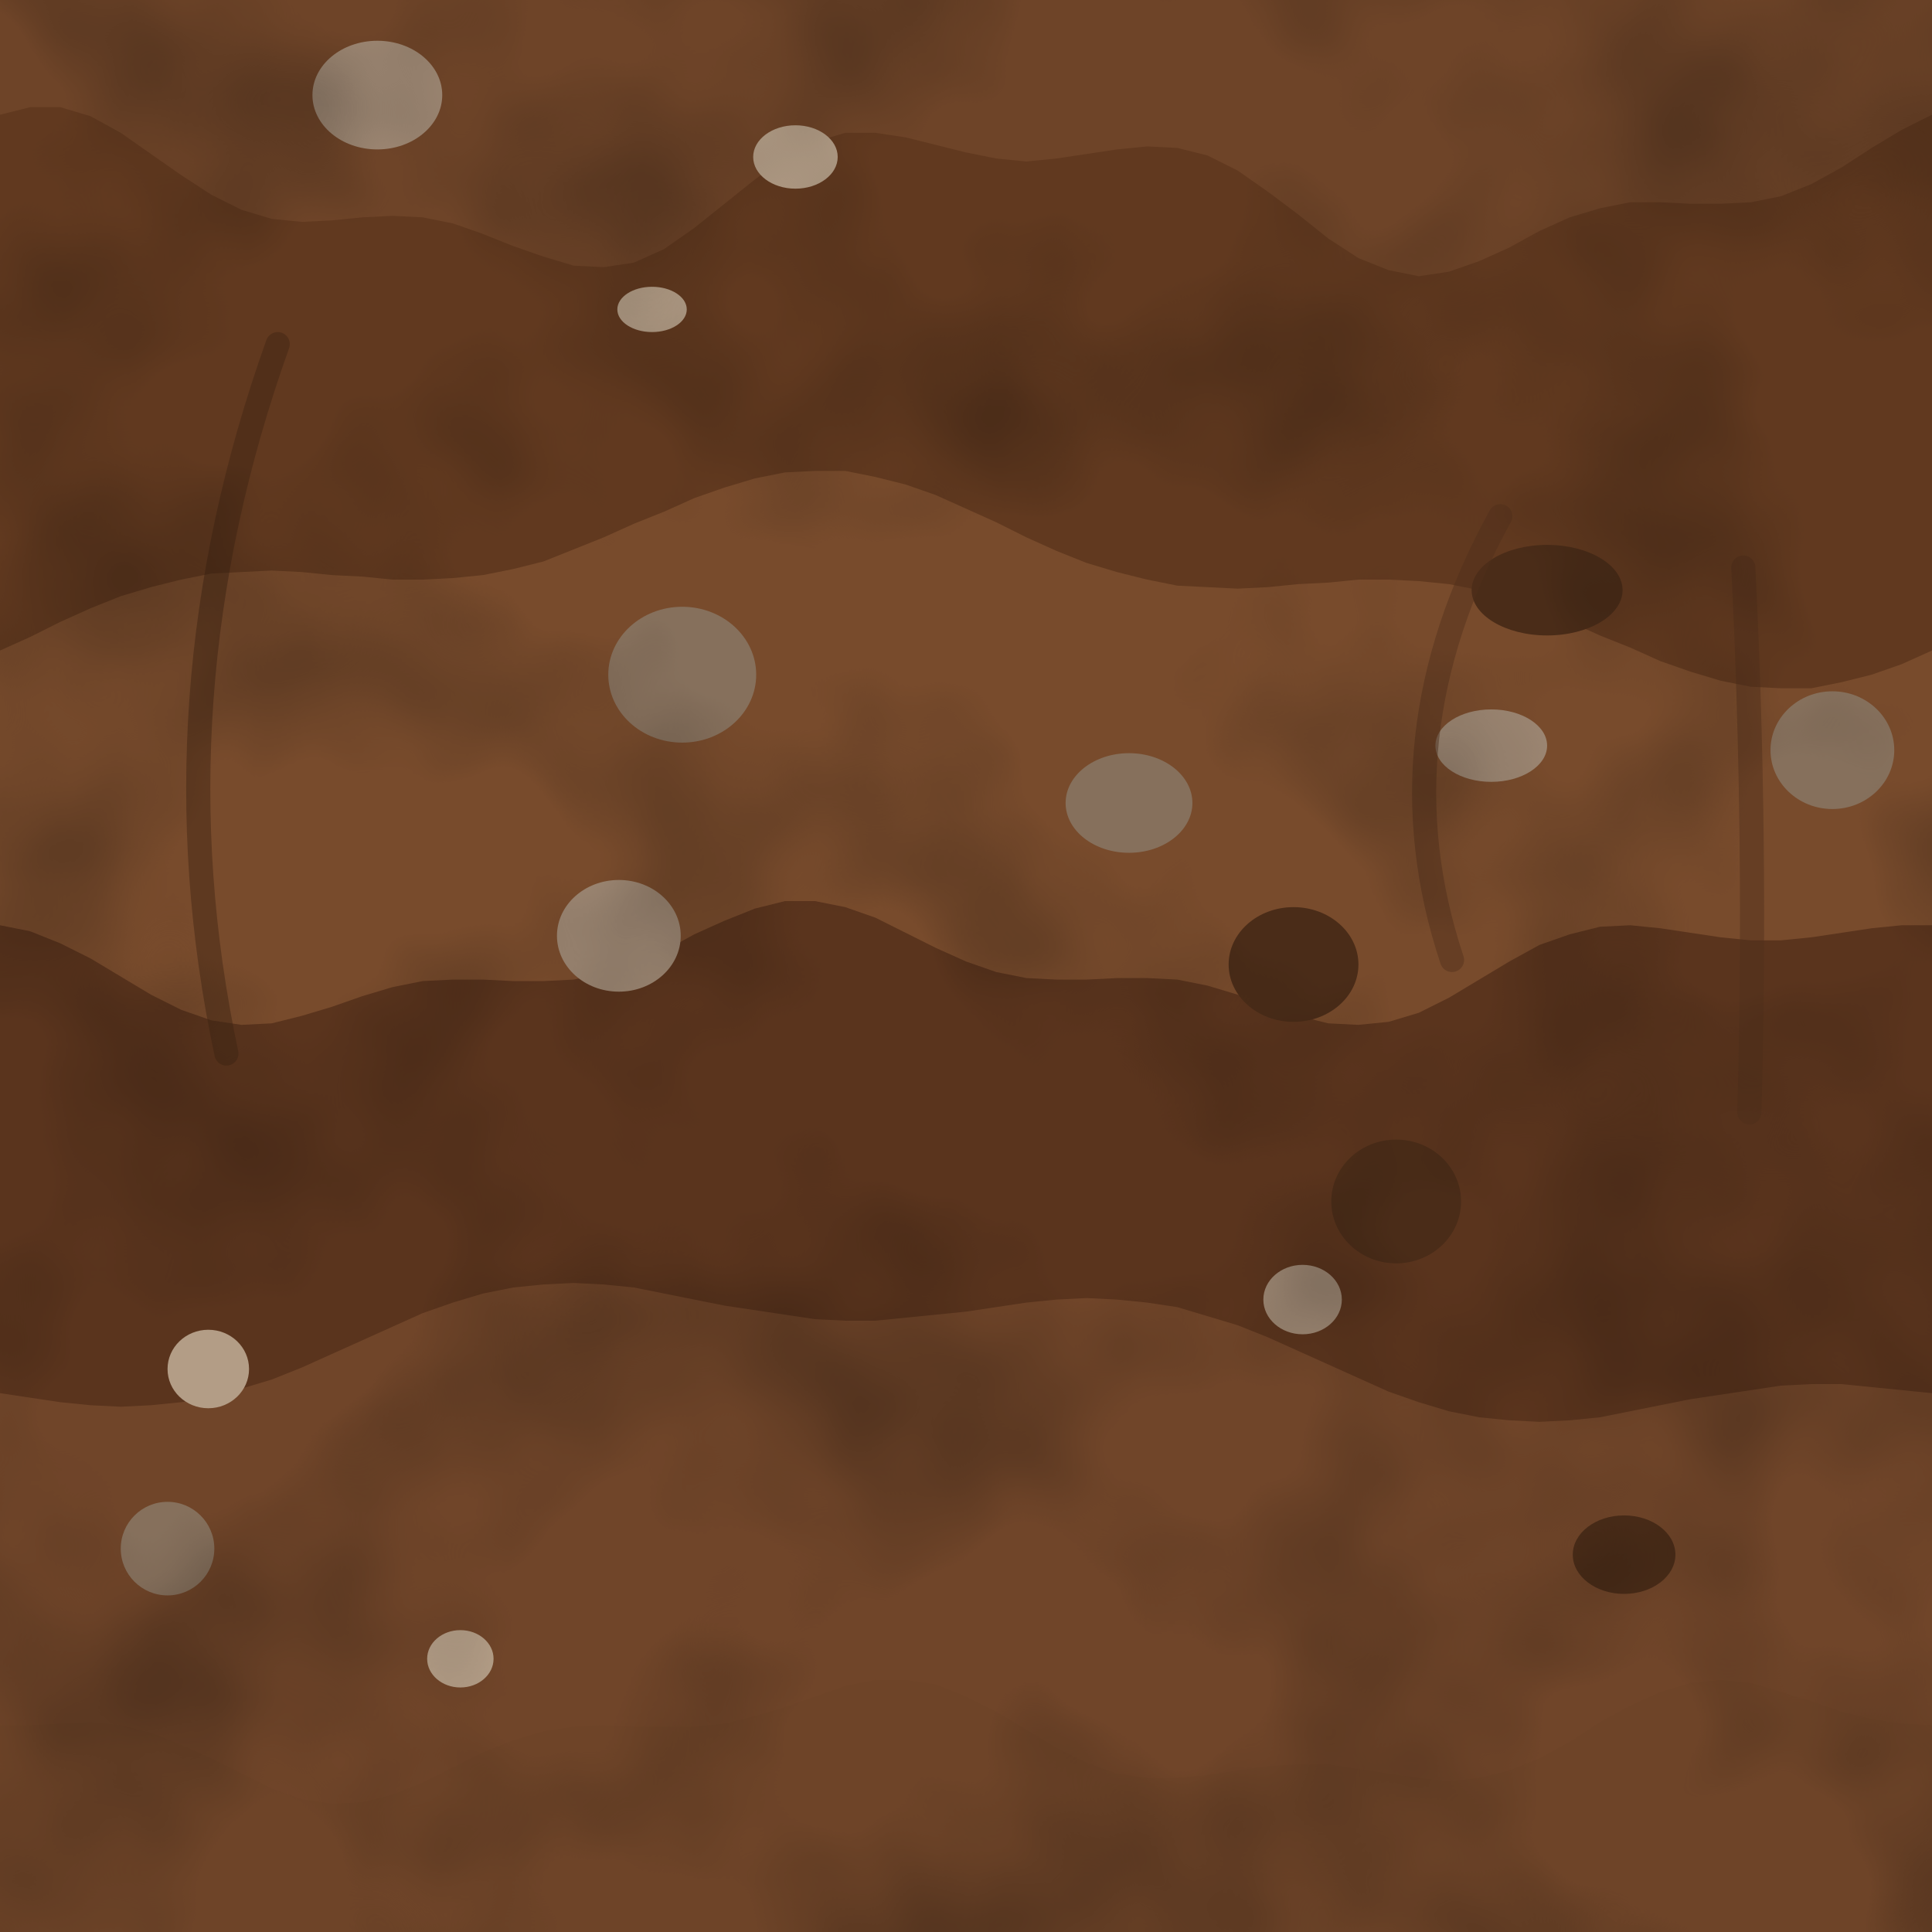
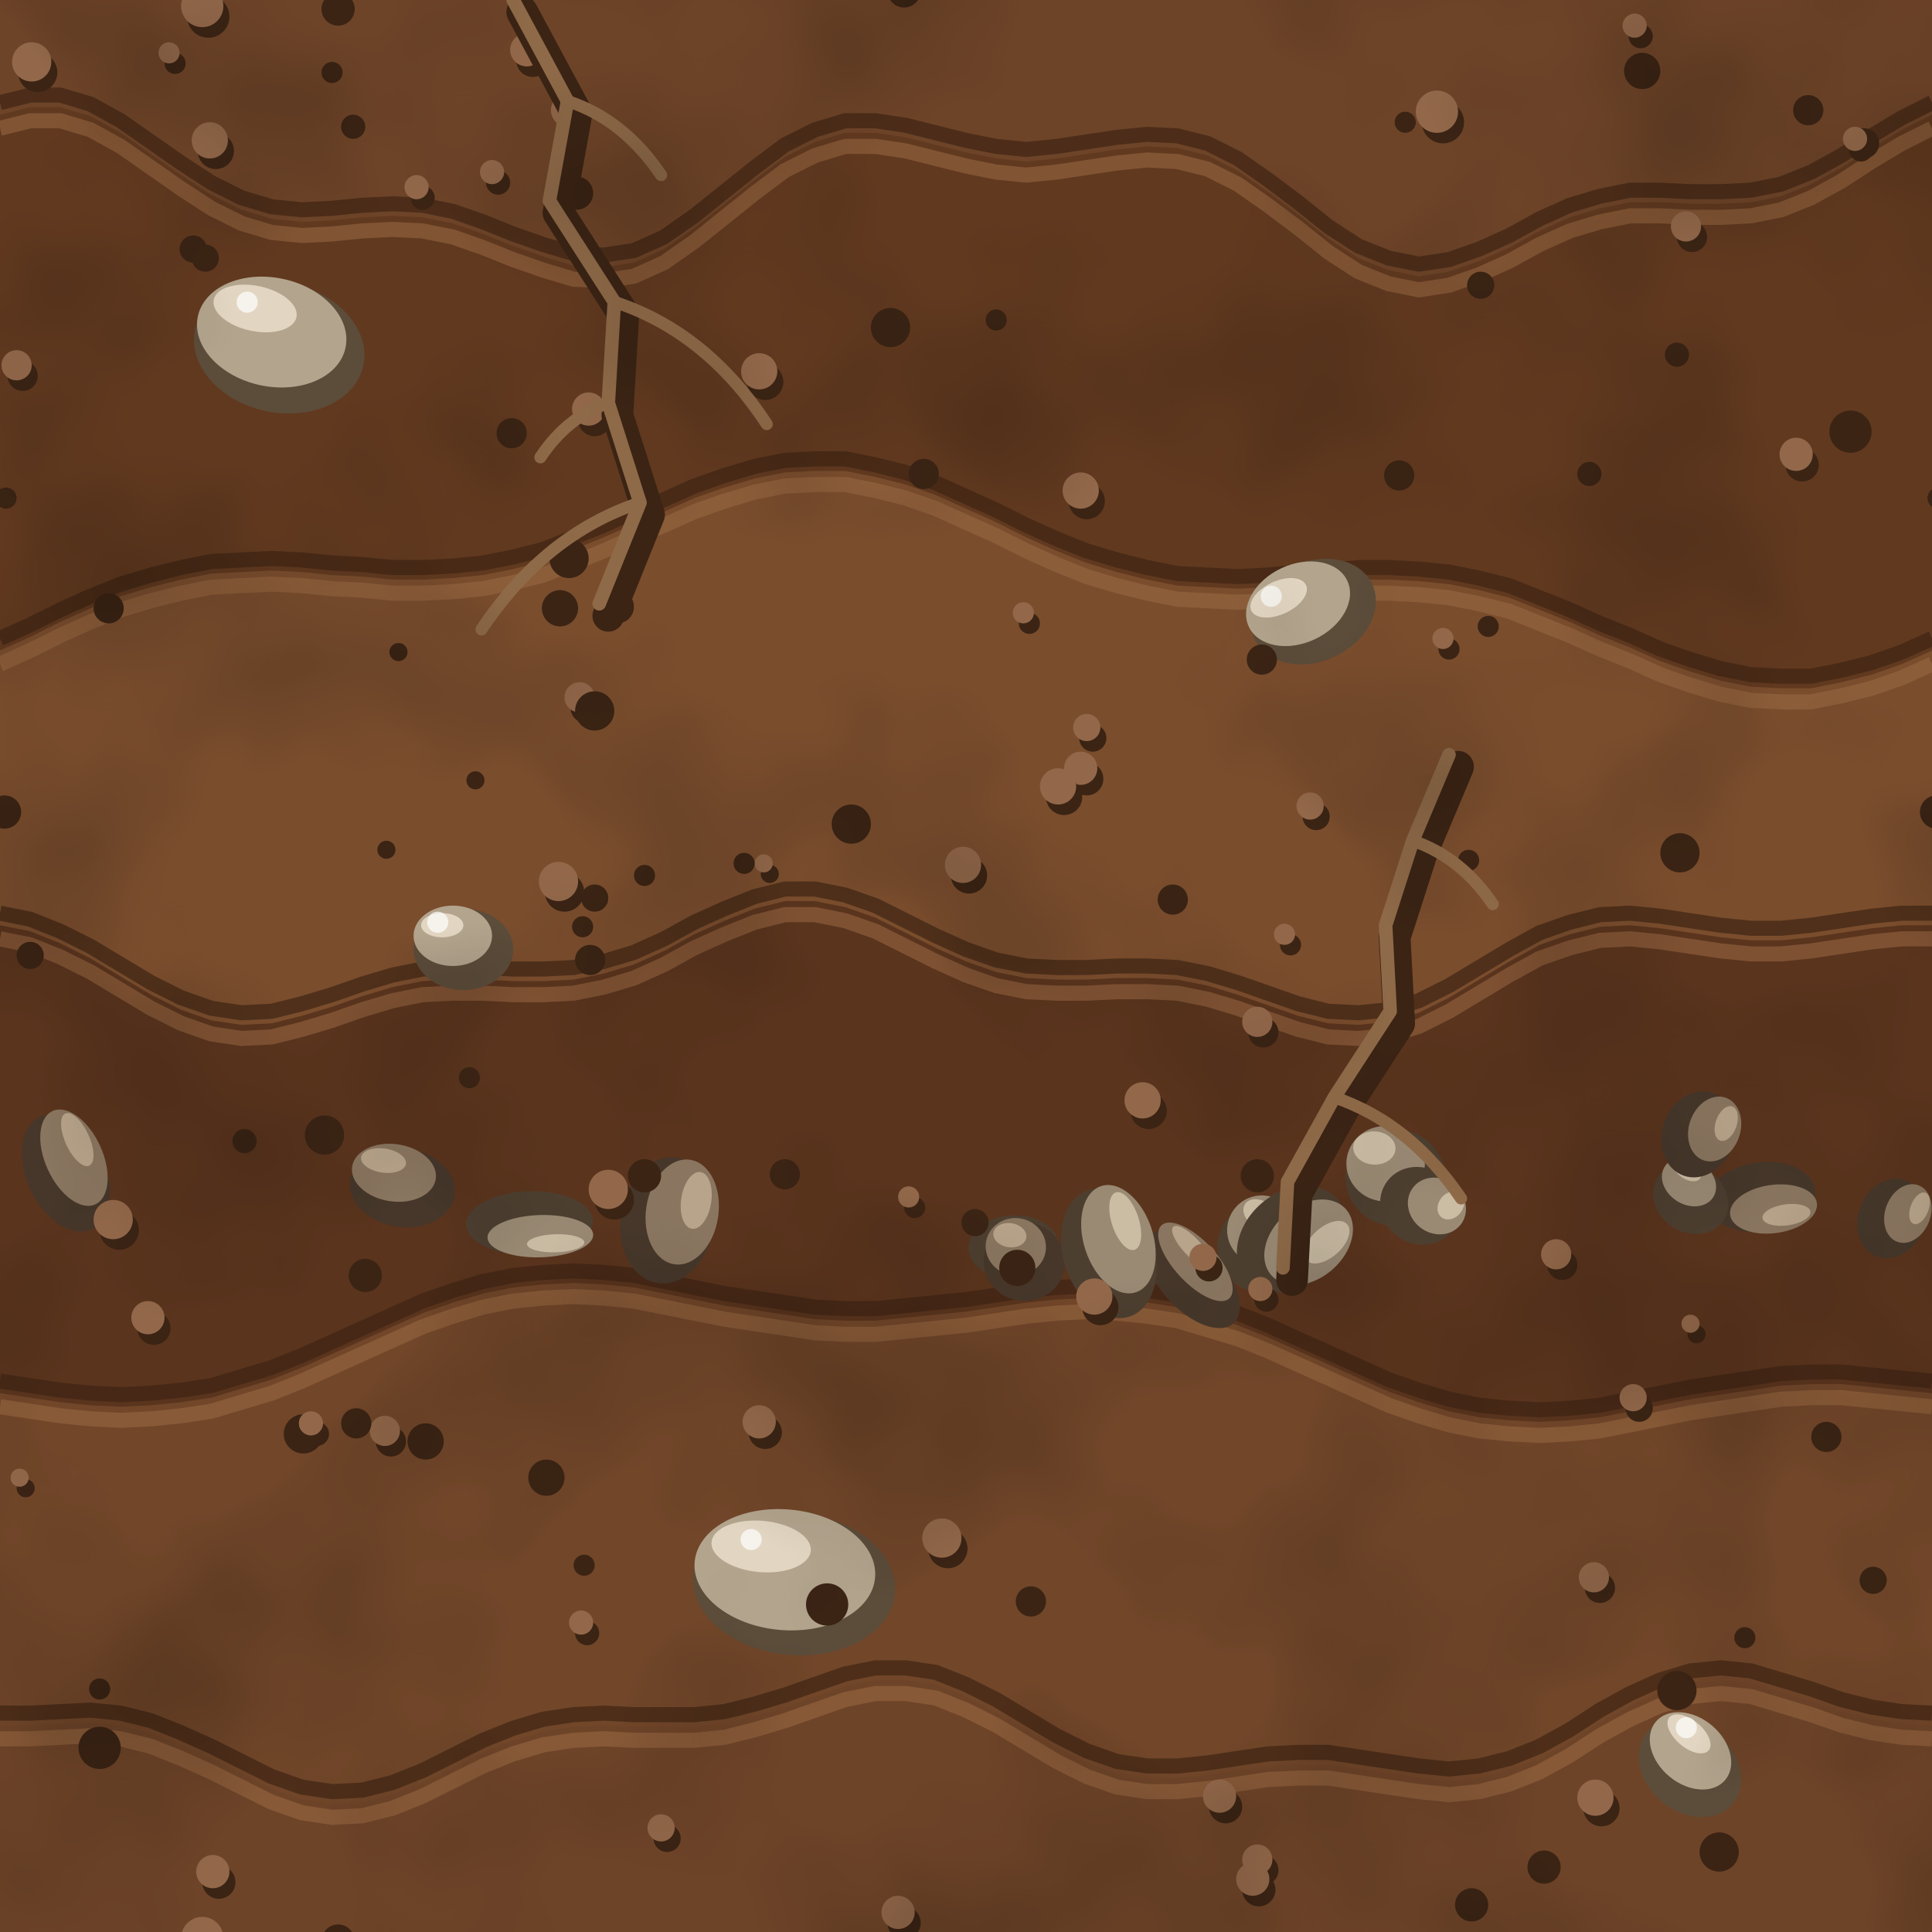
<svg xmlns="http://www.w3.org/2000/svg" width="128" height="128" viewBox="0 0 128 128">
  <defs>
    <filter id="a" width="128" height="128" x="0" y="0" filterUnits="userSpaceOnUse">
      <feTurbulence baseFrequency=".06" numOctaves="3" seed="15" stitchTiles="stitch" type="fractalNoise" />
      <feColorMatrix values="0 0 0 0 0 0 0 0 0 0 0 0 0 0 0 2 0 0 0 -0.85" />
    </filter>
  </defs>
  <path fill="#6e4428" d="M0 0h128v128H0z" />
  <path fill="#61391f" d="m0 7.6 2-.5h2l2 .6 2 1.1 2 1.4 2 1.4 2 1.3 2 1 2 .6 2 .2 2-.1 2-.2 2-.1 2 .1 2 .4 2 .7 2 .8 2 .7 2 .6 2 .1 2-.3 2-.9 2-1.4 2-1.6 2-1.6 2-1.5 2-1 2-.6h2l2 .3 2 .5 2 .5 2 .4 2 .2 2-.2 2-.3 2-.3 2-.2 2 .1 2 .5 2 1 2 1.4 2 1.5 2 1.6 2 1.3 2 .8 2 .4 2-.3 2-.7 2-.9 2-1.1 2-.9 2-.6 2-.4h2l2 .1h2l2-.1 2-.4 2-.8 2-1.1 2-1.3 2-1.2 2-1V128H0z" />
-   <path fill="#784b2c" d="m0 43.1 2-.9 2-1 2-.9 2-.8 2-.6 2-.5 2-.4 2-.1 2-.1 2 .1 2 .2 2 .1 2 .2h2l2-.1 2-.2 2-.4 2-.5 2-.8 2-.8 2-.9 2-.8 2-.9 2-.7 2-.6 2-.4 2-.1h2l2 .4 2 .5 2 .7 2 .9 2 .9 2 1 2 .9 2 .8 2 .6 2 .5 2 .4 2 .1 2 .1 2-.1 2-.2 2-.1 2-.2h2l2 .1 2 .2 2 .4 2 .5 2 .8 2 .8 2 .9 2 .8 2 .9 2 .7 2 .6 2 .4 2 .1h2l2-.4 2-.5 2-.7 2-.9V128H0z" />
+   <path fill="#7a4d2d" d="m0 43.1 2-.9 2-1 2-.9 2-.8 2-.6 2-.5 2-.4 2-.1 2-.1 2 .1 2 .2 2 .1 2 .2h2l2-.1 2-.2 2-.4 2-.5 2-.8 2-.8 2-.9 2-.8 2-.9 2-.7 2-.6 2-.4 2-.1h2l2 .4 2 .5 2 .7 2 .9 2 .9 2 1 2 .9 2 .8 2 .6 2 .5 2 .4 2 .1 2 .1 2-.1 2-.2 2-.1 2-.2h2l2 .1 2 .2 2 .4 2 .5 2 .8 2 .8 2 .9 2 .8 2 .9 2 .7 2 .6 2 .4 2 .1h2l2-.4 2-.5 2-.7 2-.9V128H0z" />
  <path fill="#5a341d" d="m0 61.3 2 .4 2 .8 2 1 2 1.2 2 1.2 2 1 2 .7 2 .3 2-.1 2-.5 2-.6 2-.7 2-.6 2-.4 2-.1h2l2 .1h2l2-.1 2-.4 2-.6 2-.9 2-1.1 2-.9 2-.8 2-.5h2l2 .4 2 .7 2 1 2 1 2 .9 2 .7 2 .4 2 .1h2l2-.1h2l2 .1 2 .4 2 .6 2 .7 2 .7 2 .5 2 .1 2-.2 2-.6 2-1 2-1.2 2-1.2 2-1.1 2-.7 2-.5 2-.1 2 .2 2 .3 2 .3 2 .2h2l2-.2 2-.3 2-.3 2-.2h2V128H0z" />
-   <path fill="#704529" d="m0 92.3 2 .3 2 .3 2 .2 2 .1 2-.1 2-.2 2-.3 2-.6 2-.6 2-.8 2-.9 2-.9 2-.9 2-.9 2-.7 2-.6 2-.4 2-.2 2-.1 2 .1 2 .2 2 .4 2 .4 2 .4 2 .3 2 .3 2 .3 2 .1h2l2-.2 2-.2 2-.2 2-.3 2-.3 2-.2 2-.1 2 .1 2 .2 2 .3 2 .6 2 .6 2 .8 2 .9 2 .9 2 .9 2 .9 2 .7 2 .6 2 .4 2 .2 2 .1 2-.1 2-.2 2-.4 2-.4 2-.4 2-.3 2-.3 2-.3 2-.1h2l2 .2 2 .2 2 .2V128H0z" />
+   <path fill="#714629" d="m0 92.3 2 .3 2 .3 2 .2 2 .1 2-.1 2-.2 2-.3 2-.6 2-.6 2-.8 2-.9 2-.9 2-.9 2-.9 2-.7 2-.6 2-.4 2-.2 2-.1 2 .1 2 .2 2 .4 2 .4 2 .4 2 .3 2 .3 2 .3 2 .1h2l2-.2 2-.2 2-.2 2-.3 2-.3 2-.2 2-.1 2 .1 2 .2 2 .3 2 .6 2 .6 2 .8 2 .9 2 .9 2 .9 2 .9 2 .7 2 .6 2 .4 2 .2 2 .1 2-.1 2-.2 2-.4 2-.4 2-.4 2-.3 2-.3 2-.3 2-.1h2l2 .2 2 .2 2 .2V128H0z" />
  <path fill="#6e4428" d="M0 114.3h2l2-.1 2-.1 2 .2 2 .5 2 .8 2 .9 2 1 2 1 2 .7 2 .3 2-.1 2-.5 2-.8 2-1 2-1 2-.8 2-.6 2-.3 2-.1 2 .1h4l2-.2 2-.5 2-.6 2-.7 2-.7 2-.4h2l2 .3 2 .8 2 1 2 1.2 2 1.2 2 1 2 .7 2 .3h2l2-.2 2-.3 2-.3 2-.1h2l2 .3 2 .3 2 .3 2 .2 2-.2 2-.5 2-.8 2-1.1 2-1.3 2-1.1 2-.9 2-.6 2-.2 2 .2 2 .6 2 .6 2 .7 2 .5 2 .3 2 .1V128H0z" />
-   <ellipse cx="92.5" cy="79.6" fill="#4a2c18" rx="4.3" ry="4.1" />
-   <ellipse cx="74.8" cy="53.2" fill="#86705c" rx="4.2" ry="3.3" />
-   <ellipse cx="30.5" cy="109.9" fill="#b39d86" rx="2.2" ry="1.9" />
-   <ellipse cx="41" cy="62" fill="#9b8571" rx="4.1" ry="3.7" />
-   <ellipse cx="45.2" cy="44.7" fill="#86705c" rx="4.9" ry="4.5" />
-   <ellipse cx="85.7" cy="63.9" fill="#4a2c18" rx="4.3" ry="3.8" />
-   <ellipse cx="13.8" cy="90.7" fill="#b39d86" rx="2.7" ry="2.6" />
-   <ellipse cx="98.8" cy="49.4" fill="#9b8571" rx="3.7" ry="2.4" />
-   <ellipse cx="121.4" cy="49.7" fill="#86705c" rx="4.1" ry="3.9" />
-   <ellipse cx="102.5" cy="39.1" fill="#4a2c18" rx="5" ry="3" />
-   <ellipse cx="107.6" cy="103" fill="#4a2c18" rx="3.4" ry="2.6" />
-   <circle cx="11.1" cy="102.6" r="3.1" fill="#86705c" />
-   <ellipse cx="25" cy="6.3" fill="#9b8571" rx="4.3" ry="3.6" />
-   <ellipse cx="52.7" cy="10.4" fill="#b39d86" rx="2.8" ry="2.1" />
-   <ellipse cx="43.2" cy="20.5" fill="#b39d86" rx="2.3" ry="1.5" />
-   <ellipse cx="86.3" cy="86.1" fill="#9b8571" rx="2.6" ry="2.3" />
-   <path fill="none" stroke="#4f2f1a" stroke-linecap="round" stroke-width="1.6" d="M99.4 34.2q-8.1 14.7-3.2 29.4" opacity=".45" />
-   <path fill="none" stroke="#3f2412" stroke-linecap="round" stroke-width="1.6" d="M18.4 22.8Q10 46.3 15 69.8" opacity=".45" />
-   <path fill="none" stroke="#4f2f1a" stroke-linecap="round" stroke-width="1.6" d="M115.5 37.6q.9 18.1.4 36.1" opacity=".45" />
-   <path d="M0 0h128v128H0z" filter="url(#a)" opacity=".25" />
+   <path fill="none" stroke="#3e2413" d="m0 6.8 2-.5h2l2 .6L8 8l2 1.4 2 1.4 2 1.3 2 1 2 .6 2 .2 2-.1 2-.2 2-.1 2 .1 2 .4 2 .7 2 .8 2 .7 2 .6 2 .1 2-.3 2-.9 2-1.4 2-1.6 2-1.6 2-1.5 2-1 2-.6h2l2 .3 2 .5 2 .5 2 .4 2 .2 2-.2 2-.3 2-.3 2-.2 2 .1 2 .5 2 1 2 1.4 2 1.5 2 1.6 2 1.3 2 .8 2 .4 2-.3 2-.7 2-.9 2-1.1 2-.9 2-.6 2-.4h2l2 .1h2l2-.1 2-.4 2-.8 2-1.1 2-1.3 2-1.2 2-1" opacity=".7" />
+   <path fill="none" stroke="#9a6a44" d="M0 8.5 2 8h2l2 .6 2 1.1 2 1.4 2 1.4 2 1.3 2 1 2 .6 2 .2 2-.1 2-.2 2-.1 2 .1 2 .4 2 .7 2 .8 2 .7 2 .6 2 .1 2-.3 2-.9 2-1.4 2-1.6 2-1.6 2-1.5 2-1 2-.6h2l2 .3 2 .5 2 .5 2 .4 2 .2 2-.2 2-.3 2-.3 2-.2 2 .1 2 .5 2 1 2 1.4 2 1.5 2 1.6 2 1.3 2 .8 2 .4 2-.3 2-.7 2-.9 2-1.1 2-.9 2-.6 2-.4h2l2 .1h2l2-.1 2-.4 2-.8 2-1.1 2-1.3 2-1.2 2-1" opacity=".55" />
+   <path fill="none" stroke="#3e2413" d="m0 42.3 2-.9 2-1 2-.9 2-.8 2-.6 2-.5 2-.4 2-.1 2-.1 2 .1 2 .2 2 .1 2 .2h2l2-.1 2-.2 2-.4 2-.5 2-.8 2-.8 2-.9 2-.8 2-.9 2-.7 2-.6 2-.4 2-.1h2l2 .4 2 .5 2 .7 2 .9 2 .9 2 1 2 .9 2 .8 2 .6 2 .5 2 .4 2 .1 2 .1 2-.1 2-.2 2-.1 2-.2h2l2 .1 2 .2 2 .4 2 .5 2 .8 2 .8 2 .9 2 .8 2 .9 2 .7 2 .6 2 .4 2 .1h2l2-.4 2-.5 2-.7 2-.9" opacity=".7" />
+   <path fill="none" stroke="#9a6a44" d="m0 44 2-.9 2-1 2-.9 2-.8 2-.6 2-.5 2-.4 2-.1 2-.1 2 .1 2 .2 2 .1 2 .2h2l2-.1 2-.2 2-.4 2-.5 2-.8 2-.8 2-.9 2-.8 2-.9 2-.7 2-.6 2-.4 2-.1h2l2 .4 2 .5 2 .7 2 .9 2 .9 2 1 2 .9 2 .8 2 .6 2 .5 2 .4 2 .1 2 .1 2-.1 2-.2 2-.1 2-.2h2l2 .1 2 .2 2 .4 2 .5 2 .8 2 .8 2 .9 2 .8 2 .9 2 .7 2 .6 2 .4 2 .1h2l2-.4 2-.5 2-.7 2-.9" opacity=".55" />
+   <path fill="none" stroke="#3e2413" d="m0 60.5 2 .4 2 .8 2 1 2 1.2 2 1.2 2 1 2 .7 2 .3 2-.1 2-.5 2-.6 2-.7 2-.6 2-.4 2-.1h2l2 .1h2l2-.1 2-.4 2-.6 2-.9 2-1.1 2-.9 2-.8 2-.5h2l2 .4 2 .7 2 1 2 1 2 .9 2 .7 2 .4 2 .1h2l2-.1h2l2 .1 2 .4 2 .6 2 .7 2 .7 2 .5 2 .1 2-.2 2-.6 2-1 2-1.2 2-1.2 2-1.1 2-.7 2-.5 2-.1 2 .2 2 .3 2 .3 2 .2h2l2-.2 2-.3 2-.3 2-.2h2" opacity=".7" />
+   <path fill="none" stroke="#9a6a44" d="m0 62.2 2 .4 2 .8 2 1 2 1.2 2 1.2 2 1 2 .7 2 .3 2-.1 2-.5 2-.6 2-.7 2-.6 2-.4 2-.1h2l2 .1h2l2-.1 2-.4 2-.6 2-.9 2-1.1 2-.9 2-.8 2-.5h2l2 .4 2 .7 2 1 2 1 2 .9 2 .7 2 .4 2 .1h2l2-.1h2l2 .1 2 .4 2 .6 2 .7 2 .7 2 .5 2 .1 2-.2 2-.6 2-1 2-1.2 2-1.2 2-1.1 2-.7 2-.5 2-.1 2 .2 2 .3 2 .3 2 .2h2l2-.2 2-.3 2-.3 2-.2h2" opacity=".55" />
+   <path fill="none" stroke="#3e2413" d="m0 91.5 2 .3 2 .3 2 .2 2 .1 2-.1 2-.2 2-.3 2-.6 2-.6 2-.8 2-.9 2-.9 2-.9 2-.9 2-.7 2-.6 2-.4 2-.2 2-.1 2 .1 2 .2 2 .4 2 .4 2 .4 2 .3 2 .3 2 .3 2 .1h2l2-.2 2-.2 2-.2 2-.3 2-.3 2-.2 2-.1 2 .1 2 .2 2 .3 2 .6 2 .6 2 .8 2 .9 2 .9 2 .9 2 .9 2 .7 2 .6 2 .4 2 .2 2 .1 2-.1 2-.2 2-.4 2-.4 2-.4 2-.3 2-.3 2-.3 2-.1h2l2 .2 2 .2 2 .2" opacity=".7" />
+   <path fill="none" stroke="#9a6a44" d="m0 93.2 2 .3 2 .3 2 .2 2 .1 2-.1 2-.2 2-.3 2-.6 2-.6 2-.8 2-.9 2-.9 2-.9 2-.9 2-.7 2-.6 2-.4 2-.2 2-.1 2 .1 2 .2 2 .4 2 .4 2 .4 2 .3 2 .3 2 .3 2 .1h2l2-.2 2-.2 2-.2 2-.3 2-.3 2-.2 2-.1 2 .1 2 .2 2 .3 2 .6 2 .6 2 .8 2 .9 2 .9 2 .9 2 .9 2 .7 2 .6 2 .4 2 .2 2 .1 2-.1 2-.2 2-.4 2-.4 2-.4 2-.3 2-.3 2-.3 2-.1h2l2 .2 2 .2 2 .2" opacity=".55" />
+   <path fill="none" stroke="#3e2413" d="M0 113.5h2l2-.1 2-.1 2 .2 2 .5 2 .8 2 .9 2 1 2 1 2 .7 2 .3 2-.1 2-.5 2-.8 2-1 2-1 2-.8 2-.6 2-.3 2-.1 2 .1h4l2-.2 2-.5 2-.6 2-.7 2-.7 2-.4h2l2 .3 2 .8 2 1 2 1.2 2 1.2 2 1 2 .7 2 .3h2l2-.2 2-.3 2-.3 2-.1h2l2 .3 2 .3 2 .3 2 .2 2-.2 2-.5 2-.8 2-1.1 2-1.3 2-1.1 2-.9 2-.6 2-.2 2 .2 2 .6 2 .6 2 .7 2 .5 2 .3 2 .1" opacity=".7" />
+   <path fill="none" stroke="#9a6a44" d="M0 115.2h2l2-.1 2-.1 2 .2 2 .5 2 .8 2 .9 2 1 2 1 2 .7 2 .3 2-.1 2-.5 2-.8 2-1 2-1 2-.8 2-.6 2-.3 2-.1 2 .1h4l2-.2 2-.5 2-.6 2-.7 2-.7 2-.4h2l2 .3 2 .8 2 1 2 1.2 2 1.2 2 1 2 .7 2 .3h2l2-.2 2-.3 2-.3 2-.1h2l2 .3 2 .3 2 .3 2 .2 2-.2 2-.5 2-.8 2-1.1 2-1.3 2-1.1 2-.9 2-.6 2-.2 2 .2 2 .6 2 .6 2 .7 2 .5 2 .3 2 .1" opacity=".55" />
+   <g transform="rotate(172.3 117.5 80.1)">
+     <ellipse cx="118.2" cy="81" fill="#46372a" rx="3.6" ry="2.3" />
+     <ellipse cx="117.5" cy="80.1" fill="#8a7660" rx="2.9" ry="1.6" />
+     <ellipse cx="116.7" cy="79.6" fill="#b8a48a" rx="1.6" ry=".7" />
+   </g>
+   <g transform="rotate(34.8 83.6 81.5)">
+     <circle cx="84.3" cy="82.4" r="3" fill="#4d3f30" />
+     <circle cx="83.6" cy="81.5" r="2.3" fill="#9a8a74" />
+     <ellipse cx="83" cy="80.7" fill="#cbbca4" rx="1.3" ry=".9" />
+   </g>
+   <g transform="rotate(98.7 45.2 80.3)">
+     <ellipse cx="45.9" cy="81.2" fill="#46372a" rx="4.2" ry="3.1" />
+     <ellipse cx="45.2" cy="80.3" fill="#8a7660" rx="3.5" ry="2.4" />
+     <ellipse cx="44.3" cy="79.5" fill="#b8a48a" rx="1.9" ry="1" />
+   </g>
+   <g transform="rotate(178 67.9 83.5)">
+     <ellipse cx="68.6" cy="84.4" fill="#4d3f30" rx="3" ry="2.1" />
+     <ellipse cx="67.9" cy="83.5" fill="#9a8a74" rx="2.3" ry="1.4" />
+     <ellipse cx="67.3" cy="82.9" fill="#cbbca4" rx="1.3" ry=".6" />
+   </g>
+   <g transform="rotate(8.3 26.1 77.7)">
+     <ellipse cx="26.8" cy="78.6" fill="#46372a" rx="3.5" ry="2.6" />
+     <ellipse cx="26.1" cy="77.7" fill="#8a7660" rx="2.8" ry="1.9" />
+     <ellipse cx="25.3" cy="77" fill="#b8a48a" rx="1.5" ry=".8" />
+   </g>
+   <g transform="rotate(138.4 86.7 82.3)">
+     <ellipse cx="87.4" cy="83.2" fill="#4d3f30" rx="4" ry="3.1" />
+     <ellipse cx="86.7" cy="82.3" fill="#9a8a74" rx="3.3" ry="2.4" />
+     <ellipse cx="85.8" cy="81.5" fill="#cbbca4" rx="1.8" ry="1" />
+   </g>
+   <g transform="rotate(8.3 67.3 82.6)">
+     <ellipse cx="68" cy="83.5" fill="#46372a" rx="2.7" ry="2.6" />
+     <ellipse cx="67.3" cy="82.6" fill="#8a7660" rx="2" ry="1.9" />
+     <ellipse cx="66.8" cy="81.9" fill="#b8a48a" rx="1.1" ry=".8" />
+   </g>
+   <g transform="rotate(32.3 111.9 78.3)">
+     <ellipse cx="112.6" cy="79.2" fill="#4d3f30" rx="2.6" ry="2.2" />
+     <ellipse cx="111.9" cy="78.3" fill="#9a8a74" rx="1.9" ry="1.5" />
+     <ellipse cx="111.4" cy="77.7" fill="#cbbca4" rx="1" ry=".6" />
+   </g>
+   <g transform="rotate(65.4 4.9 76.7)">
+     <ellipse cx="5.6" cy="77.6" fill="#46372a" rx="4.1" ry="2.6" />
+     <ellipse cx="4.9" cy="76.7" fill="#8a7660" rx="3.4" ry="1.9" />
+     <ellipse cx="3.9" cy="76" fill="#b8a48a" rx="1.9" ry=".8" />
+   </g>
+   <g transform="rotate(65.4 68.9 176.39)">
+     <ellipse cx="5.6" cy="77.6" fill="#46372a" rx="4.1" ry="2.6" />
+     <ellipse cx="4.9" cy="76.7" fill="#8a7660" rx="3.4" ry="1.9" />
+     <ellipse cx="3.9" cy="76" fill="#b8a48a" rx="1.9" ry=".8" />
+   </g>
+   <g transform="rotate(3.1 91.8 77.1)">
+     <ellipse cx="92.5" cy="78" fill="#4d3f30" rx="3.3" ry="3.2" />
+     <ellipse cx="91.8" cy="77.1" fill="#9a8a74" rx="2.6" ry="2.5" />
+     <ellipse cx="91" cy="76.1" fill="#cbbca4" rx="1.4" ry="1.1" />
+   </g>
+   <g transform="rotate(47.2 79.2 83.6)">
+     <ellipse cx="79.9" cy="84.5" fill="#46372a" rx="4" ry="2.1" />
+     <ellipse cx="79.2" cy="83.6" fill="#8a7660" rx="3.3" ry="1.4" />
+     <ellipse cx="78.3" cy="83.1" fill="#b8a48a" rx="1.8" ry=".6" />
+   </g>
+   <g transform="rotate(128.4 95.2 79.9)">
+     <ellipse cx="95.9" cy="80.8" fill="#4d3f30" rx="2.5" ry="2.7" />
+     <ellipse cx="95.2" cy="79.9" fill="#9a8a74" rx="1.8" ry="2" />
+     <ellipse cx="94.6" cy="79.2" fill="#cbbca4" rx="1" ry=".8" />
+   </g>
+   <g transform="rotate(110.9 126.4 80.4)">
+     <ellipse cx="127.1" cy="81.3" fill="#46372a" rx="2.7" ry="2.2" />
+     <ellipse cx="126.4" cy="80.4" fill="#8a7660" rx="2" ry="1.5" />
+     <ellipse cx="125.8" cy="79.8" fill="#b8a48a" rx="1.1" ry=".6" />
+   </g>
+   <g transform="rotate(110.9 62.4 36.332)">
+     <ellipse cx="127.1" cy="81.3" fill="#46372a" rx="2.7" ry="2.2" />
+     <ellipse cx="126.4" cy="80.4" fill="#8a7660" rx="2" ry="1.5" />
+     <ellipse cx="125.8" cy="79.8" fill="#b8a48a" rx="1.1" ry=".6" />
+   </g>
+   <g transform="rotate(71.9 74.1 82.1)">
+     <ellipse cx="74.8" cy="83" fill="#4d3f30" rx="4.4" ry="3" />
+     <ellipse cx="74.1" cy="82.1" fill="#9a8a74" rx="3.7" ry="2.3" />
+     <ellipse cx="73.1" cy="81.3" fill="#cbbca4" rx="2" ry=".9" />
+   </g>
+   <g transform="rotate(109.7 113.6 74.8)">
+     <ellipse cx="114.3" cy="75.7" fill="#46372a" rx="2.9" ry="2.4" />
+     <ellipse cx="113.6" cy="74.8" fill="#8a7660" rx="2.2" ry="1.7" />
+     <ellipse cx="113" cy="74.2" fill="#b8a48a" rx="1.2" ry=".7" />
+   </g>
+   <g transform="rotate(178.3 35.8 81.9)">
+     <ellipse cx="36.5" cy="82.8" fill="#4d3f30" rx="4.2" ry="2.1" />
+     <ellipse cx="35.8" cy="81.9" fill="#9a8a74" rx="3.5" ry="1.4" />
+     <ellipse cx="34.8" cy="81.4" fill="#cbbca4" rx="1.9" ry=".6" />
+   </g>
+   <g transform="rotate(12 18 22)">
+     <ellipse cx="18.7" cy="22.9" fill="#5c4c3a" rx="5.7" ry="4.3" />
+     <ellipse cx="18" cy="22" fill="#b3a48d" rx="5" ry="3.6" />
+     <ellipse cx="16.6" cy="20.7" fill="#e2d6c2" rx="2.8" ry="1.5" />
+     <circle cx="16" cy="20.4" r=".7" fill="#fff" opacity=".7" />
+   </g>
+   <g transform="rotate(-25 86 40)">
+     <ellipse cx="86.7" cy="40.9" fill="#5c4c3a" rx="4.3" ry="3.3" />
+     <ellipse cx="86" cy="40" fill="#b3a48d" rx="3.6" ry="2.6" />
+     <ellipse cx="85" cy="39.1" fill="#e2d6c2" rx="2" ry="1.1" />
+     <circle cx="84.6" cy="38.8" r=".7" fill="#fff" opacity=".7" />
+   </g>
+   <g transform="rotate(5 52 104)">
+     <ellipse cx="52.7" cy="104.9" fill="#5c4c3a" rx="6.7" ry="4.7" />
+     <ellipse cx="52" cy="104" fill="#b3a48d" rx="6" ry="4" />
+     <ellipse cx="50.3" cy="102.6" fill="#e2d6c2" rx="3.3" ry="1.7" />
+     <circle cx="49.6" cy="102.2" r=".7" fill="#fff" opacity=".7" />
+   </g>
+   <g transform="rotate(40 112 116)">
+     <ellipse cx="112.7" cy="116.9" fill="#5c4c3a" rx="3.7" ry="2.9" />
+     <ellipse cx="112" cy="116" fill="#b3a48d" rx="3" ry="2.2" />
+     <ellipse cx="111.2" cy="115.2" fill="#e2d6c2" rx="1.7" ry=".9" />
+     <circle cx="110.8" cy="115" r=".7" fill="#fff" opacity=".7" />
+   </g>
+   <g>
+     <ellipse cx="30.7" cy="62.9" fill="#5c4c3a" rx="3.3" ry="2.7" />
+     <ellipse cx="30" cy="62" fill="#b3a48d" rx="2.6" ry="2" />
+     <ellipse cx="29.3" cy="61.3" fill="#e2d6c2" rx="1.4" ry=".8" />
+     <circle cx="29" cy="61.1" r=".7" fill="#fff" opacity=".7" />
+   </g>
+   <circle cx="44.2" cy="121.8" r=".9" fill="#3b2414" />
+   <circle cx="43.8" cy="121.1" r=".9" fill="#93684a" />
+   <circle cx="40.7" cy="79.5" r="1.3" fill="#3b2414" />
+   <circle cx="40.3" cy="78.8" r="1.3" fill="#93684a" />
+   <circle cx="38.8" cy="46.9" r="1" fill="#3b2414" />
+   <circle cx="38.4" cy="46.2" r="1" fill="#93684a" />
+   <circle cx="62.8" cy="102.6" r="1.3" fill="#3b2414" />
+   <circle cx="62.4" cy="101.9" r="1.3" fill="#93684a" />
+   <circle cx=".4" cy="33" r=".7" fill="#3b2414" />
+   <circle cx=".4" cy="33" r=".7" fill="#3b2414" transform="translate(128)" />
+   <circle cx="7.9" cy="81.5" r="1.3" fill="#3b2414" />
+   <circle cx="7.5" cy="80.8" r="1.3" fill="#93684a" />
+   <circle cx="68.2" cy="41.3" r=".7" fill="#3b2414" />
+   <circle cx="67.8" cy="40.6" r=".7" fill="#93684a" />
+   <circle cx="14.5" cy="124.7" r="1.1" fill="#3b2414" />
+   <circle cx="14.1" cy="124" r="1.1" fill="#93684a" />
+   <circle cx="35.3" cy="4" r="1.1" fill="#3b2414" />
+   <circle cx="34.9" cy="3.3" r="1.1" fill="#93684a" />
+   <circle cx="25.9" cy="95.5" r="1" fill="#3b2414" />
+   <circle cx="25.5" cy="94.8" r="1" fill="#93684a" />
+   <circle cx="59" cy="21.7" r="1.3" fill="#3b2414" />
+   <circle cx="85.5" cy="62.6" r=".7" fill="#3b2414" />
+   <circle cx="85.1" cy="61.9" r=".7" fill="#93684a" />
+   <circle cx="87.2" cy="54.1" r=".9" fill="#3b2414" />
+   <circle cx="86.8" cy="53.4" r=".9" fill="#93684a" />
+   <circle cx="22.4" cy=".6" r="1.1" fill="#3b2414" />
+   <circle cx="22.4" cy="128.6" r="1.1" fill="#3b2414" />
+   <circle cx="92.7" cy="31.5" r="1" fill="#3b2414" />
+   <circle cx="72" cy="33.2" r="1.2" fill="#3b2414" />
+   <circle cx="71.6" cy="32.5" r="1.2" fill="#93684a" />
+   <circle cx="21.5" cy="75.2" r="1.3" fill="#3b2414" />
+   <circle cx="51" cy="57.9" r=".6" fill="#3b2414" />
+   <circle cx="50.6" cy="57.2" r=".6" fill="#93684a" />
+   <circle cx="111.1" cy="23.5" r=".8" fill="#3b2414" />
+   <circle cx="42.7" cy="77.9" r="1.1" fill="#3b2414" />
+   <circle cx="39.4" cy="59.5" r=".9" fill="#3b2414" />
+   <circle cx="16.2" cy="75.6" r=".8" fill="#3b2414" />
+   <circle cx="28.2" cy="95.5" r="1.2" fill="#3b2414" />
+   <circle cx="80.1" cy="84" r=".9" fill="#3b2414" />
+   <circle cx="79.7" cy="83.3" r=".9" fill="#93684a" />
+   <circle cx="20.1" cy="95" r="1.3" fill="#3b2414" />
+   <circle cx="108.7" cy="2.4" r=".8" fill="#3b2414" />
+   <circle cx="108.3" cy="1.7" r=".8" fill="#93684a" />
+   <circle cx="108.7" cy="130.4" r=".8" fill="#3b2414" />
+   <circle cx="108.3" cy="129.7" r=".8" fill="#93684a" />
+   <circle cx="102.3" cy="123.7" r="1.1" fill="#3b2414" />
+   <circle cx="111.3" cy="56.5" r="1.3" fill="#3b2414" />
+   <circle cx="67.4" cy="84" r="1.2" fill="#3b2414" />
+   <circle cx="77.7" cy="59.6" r="1" fill="#3b2414" />
+   <circle cx="122.6" cy="28.6" r="1.4" fill="#3b2414" />
+   <circle cx="83.7" cy="68.4" r="1" fill="#3b2414" />
+   <circle cx="83.3" cy="67.7" r="1" fill="#93684a" />
+   <circle cx="113.9" cy="122.7" r="1.3" fill="#3b2414" />
+   <circle cx="39.1" cy="63.6" r="1" fill="#3b2414" />
+   <circle cx="97.3" cy="57" r=".7" fill="#3b2414" />
+   <circle cx="52" cy="77.8" r="1" fill="#3b2414" />
+   <circle cx="112.4" cy="88.4" r=".6" fill="#3b2414" />
+   <circle cx="112" cy="87.7" r=".6" fill="#93684a" />
+   <circle cx="72.9" cy="86.6" r="1.2" fill="#3b2414" />
+   <circle cx="72.5" cy="85.9" r="1.2" fill="#93684a" />
+   <circle cx="97.5" cy="126.2" r="1.1" fill="#3b2414" />
+   <circle cx="97.5" cy="-1.8" r="1.1" fill="#3b2414" />
+   <circle cx="123.5" cy="9.5" r="1" fill="#3b2414" />
+   <circle cx="1.7" cy="98.6" r=".6" fill="#3b2414" />
+   <circle cx="1.3" cy="97.9" r=".6" fill="#93684a" />
+   <g transform="translate(128)">
+     <circle cx="1.7" cy="98.6" r=".6" fill="#3b2414" />
+     <circle cx="1.3" cy="97.9" r=".6" fill="#93684a" />
+   </g>
+   <circle cx="81.2" cy="119.7" r="1.1" fill="#3b2414" />
+   <circle cx="80.8" cy="119" r="1.1" fill="#93684a" />
+   <circle cx="83.9" cy="86.1" r=".8" fill="#3b2414" />
+   <circle cx="83.5" cy="85.4" r=".8" fill="#93684a" />
+   <circle cx="38.7" cy="103.7" r=".7" fill="#3b2414" />
+   <circle cx="76.1" cy="73.6" r="1.2" fill="#3b2414" />
+   <circle cx="75.7" cy="72.9" r="1.2" fill="#93684a" />
+   <circle cx="119.8" cy="7.3" r="1" fill="#3b2414" />
+   <circle cx="112.1" cy="15.7" r="1" fill="#3b2414" />
+   <circle cx="111.7" cy="15" r="1" fill="#93684a" />
+   <circle cx="98.1" cy="18.9" r=".9" fill="#3b2414" />
+   <circle cx="50.7" cy="94.9" r="1.1" fill="#3b2414" />
+   <circle cx="50.3" cy="94.2" r="1.1" fill="#93684a" />
+   <circle cx="50.7" cy="25.3" r="1.2" fill="#3b2414" />
+   <circle cx="50.3" cy="24.6" r="1.2" fill="#93684a" />
+   <circle cx="108.6" cy="93.3" r=".9" fill="#3b2414" />
+   <circle cx="108.2" cy="92.6" r=".9" fill="#93684a" />
+   <circle cx="66" cy="21.2" r=".7" fill="#3b2414" />
+   <circle cx="68.3" cy="106.1" r="1" fill="#3b2414" />
+   <circle cx="22" cy="4.8" r=".7" fill="#3b2414" />
+   <circle cx="124.1" cy="104.7" r=".9" fill="#3b2414" />
+   <circle cx="54.8" cy="106.3" r="1.4" fill="#3b2414" />
+   <circle cx="33" cy="12.1" r=".8" fill="#3b2414" />
+   <circle cx="32.6" cy="11.4" r=".8" fill="#93684a" />
+   <circle cx="95.6" cy="8.1" r="1.4" fill="#3b2414" />
+   <circle cx="95.2" cy="7.4" r="1.4" fill="#93684a" />
+   <circle cx="93.1" cy="8.1" r=".7" fill="#3b2414" />
+   <circle cx=".3" cy="53.8" r="1.1" fill="#3b2414" />
+   <circle cx=".3" cy="53.8" r="1.1" fill="#3b2414" transform="translate(128)" />
+   <circle cx="39.4" cy="27.8" r="1.1" fill="#3b2414" />
+   <circle cx="39" cy="27.1" r="1.1" fill="#93684a" />
+   <circle cx="105.3" cy="31.4" r=".8" fill="#3b2414" />
+   <circle cx="38.6" cy="61.4" r=".7" fill="#3b2414" />
+   <circle cx="38" cy="8" r="1.1" fill="#3b2414" />
+   <circle cx="37.6" cy="7.3" r="1.1" fill="#93684a" />
+   <circle cx="33.9" cy="28.7" r="1" fill="#3b2414" />
+   <circle cx="13.8" cy="1.1" r="1.4" fill="#3b2414" />
+   <circle cx="13.4" cy=".4" r="1.4" fill="#93684a" />
+   <circle cx="13.8" cy="129.1" r="1.4" fill="#3b2414" />
+   <circle cx="13.4" cy="128.4" r="1.4" fill="#93684a" />
+   <circle cx="64.6" cy="81" r=".9" fill="#3b2414" />
+   <circle cx="26.4" cy="43.2" r=".6" fill="#3b2414" />
+   <circle cx="37.7" cy="37" r="1.3" fill="#3b2414" />
+   <circle cx="21" cy="95" r=".8" fill="#3b2414" />
+   <circle cx="20.6" cy="94.3" r=".8" fill="#93684a" />
+   <circle cx="37.4" cy="59.1" r="1.3" fill="#3b2414" />
+   <circle cx="37" cy="58.4" r="1.3" fill="#93684a" />
+   <circle cx="38.9" cy="108.2" r=".8" fill="#3b2414" />
+   <circle cx="38.5" cy="107.5" r=".8" fill="#93684a" />
+   <circle cx="39.4" cy="47.1" r="1.3" fill="#3b2414" />
+   <circle cx="83.6" cy="43.7" r="1" fill="#3b2414" />
+   <circle cx="24.2" cy="84.5" r="1.1" fill="#3b2414" />
+   <circle cx="108.8" cy="4.7" r="1.2" fill="#3b2414" />
+   <circle cx="72" cy="51.6" r="1.1" fill="#3b2414" />
+   <circle cx="71.6" cy="50.9" r="1.1" fill="#93684a" />
+   <circle cx="98.6" cy="41.5" r=".7" fill="#3b2414" />
+   <circle cx="13.6" cy="17.1" r=".9" fill="#3b2414" />
+   <circle cx="72.4" cy="48.9" r=".9" fill="#3b2414" />
+   <circle cx="72" cy="48.2" r=".9" fill="#93684a" />
+   <circle cx="7.2" cy="40.3" r="1" fill="#3b2414" />
+   <circle cx="106" cy="105.2" r="1" fill="#3b2414" />
+   <circle cx="105.6" cy="104.5" r="1" fill="#93684a" />
+   <circle cx="10.2" cy="88" r="1.1" fill="#3b2414" />
+   <circle cx="9.8" cy="87.3" r="1.1" fill="#93684a" />
+   <circle cx="49.3" cy="57.2" r=".7" fill="#3b2414" />
+   <circle cx="60.6" cy="80" r=".7" fill="#3b2414" />
+   <circle cx="60.2" cy="79.3" r=".7" fill="#93684a" />
+   <circle cx="38.2" cy="12.8" r="1.1" fill="#3b2414" />
+   <circle cx="96" cy="43" r=".7" fill="#3b2414" />
+   <circle cx="95.6" cy="42.3" r=".7" fill="#93684a" />
+   <circle cx="6.6" cy="115.8" r="1.4" fill="#3b2414" />
+   <circle cx="106.1" cy="119.8" r="1.2" fill="#3b2414" />
+   <circle cx="105.7" cy="119.1" r="1.2" fill="#93684a" />
+   <circle cx="2.5" cy="4.8" r="1.3" fill="#3b2414" />
+   <circle cx="2.1" cy="4.1" r="1.3" fill="#93684a" />
+   <g transform="translate(128)">
+     <circle cx="2.5" cy="4.8" r="1.3" fill="#3b2414" />
+     <circle cx="2.1" cy="4.1" r="1.3" fill="#93684a" />
+   </g>
+   <circle cx="12.8" cy="16.5" r=".9" fill="#3b2414" />
+   <circle cx="36.2" cy="97.9" r="1.2" fill="#3b2414" />
+   <circle cx="31.5" cy="51.7" r=".6" fill="#3b2414" />
+   <circle cx="28" cy="13.1" r=".8" fill="#3b2414" />
+   <circle cx="27.6" cy="12.4" r=".8" fill="#93684a" />
+   <circle cx="121" cy="95.2" r="1" fill="#3b2414" />
+   <circle cx="23.4" cy="8.4" r=".8" fill="#3b2414" />
+   <circle cx="42.7" cy="58" r=".7" fill="#3b2414" />
+   <circle cx="64.2" cy="58" r="1.2" fill="#3b2414" />
+   <circle cx="63.8" cy="57.3" r="1.2" fill="#93684a" />
+   <circle cx="31.1" cy="71.4" r=".7" fill="#3b2414" />
+   <circle cx="40.9" cy="40.2" r="1.1" fill="#3b2414" />
+   <circle cx="25.6" cy="56.3" r=".6" fill="#3b2414" />
+   <circle cx="11.6" cy="4.2" r=".7" fill="#3b2414" />
+   <circle cx="11.2" cy="3.5" r=".7" fill="#93684a" />
+   <circle cx="37.1" cy="40.3" r="1.2" fill="#3b2414" />
+   <circle cx="70.5" cy="52.8" r="1.2" fill="#3b2414" />
+   <circle cx="70.1" cy="52.1" r="1.2" fill="#93684a" />
+   <circle cx="23.6" cy="94.3" r="1" fill="#3b2414" />
+   <circle cx="6.6" cy="111.9" r=".7" fill="#3b2414" />
+   <circle cx="119.4" cy="30.8" r="1.1" fill="#3b2414" />
+   <circle cx="119" cy="30.1" r="1.1" fill="#93684a" />
+   <circle cx="14.3" cy="10" r="1.2" fill="#3b2414" />
+   <circle cx="13.9" cy="9.3" r="1.2" fill="#93684a" />
+   <circle cx="61.2" cy="31.4" r="1" fill="#3b2414" />
+   <circle cx="83.7" cy="123.9" r="1" fill="#3b2414" />
+   <circle cx="83.3" cy="123.2" r="1" fill="#93684a" />
+   <circle cx="123.3" cy="9.9" r=".8" fill="#3b2414" />
+   <circle cx="122.9" cy="9.2" r=".8" fill="#93684a" />
+   <circle cx="56.4" cy="54.6" r="1.3" fill="#3b2414" />
+   <circle cx="103.5" cy="83.8" r="1" fill="#3b2414" />
+   <circle cx="103.1" cy="83.1" r="1" fill="#93684a" />
+   <circle cx="111.1" cy="112" r="1.3" fill="#3b2414" />
+   <circle cx="83.3" cy="77.9" r="1.1" fill="#3b2414" />
+   <circle cx="1.5" cy="24.9" r="1" fill="#3b2414" />
+   <circle cx="1.1" cy="24.2" r="1" fill="#93684a" />
+   <g transform="translate(128)">
+     <circle cx="1.5" cy="24.9" r="1" fill="#3b2414" />
+     <circle cx="1.1" cy="24.2" r="1" fill="#93684a" />
+   </g>
+   <circle cx="83.4" cy="125.2" r="1.1" fill="#3b2414" />
+   <circle cx="83" cy="124.5" r="1.1" fill="#93684a" />
+   <circle cx="115.6" cy="108.5" r=".7" fill="#3b2414" />
+   <circle cx="59.9" cy="127.4" r="1.1" fill="#3b2414" />
+   <circle cx="59.5" cy="126.7" r="1.1" fill="#93684a" />
+   <circle cx="59.9" cy="-.6" r="1.1" fill="#3b2414" />
+   <circle cx="59.5" cy="-1.3" r="1.1" fill="#93684a" />
+   <circle cx="2" cy="63.3" r=".9" fill="#3b2414" />
+   <circle cx="2" cy="63.3" r=".9" fill="#3b2414" transform="translate(128)" />
+   <g fill="none" stroke-linecap="round" stroke-linejoin="round">
+     <path stroke="#3b2414" stroke-width="2.1" d="m34.6.8 3.6 6.7-1.2 6.6 4.3 6.7-.4 6.7 2.1 6.6-2.7 6.7" />
+     <path stroke="#8f6a48" stroke-width=".9" d="m34 0 3.6 6.7-1.2 6.6 4.3 6.7-.4 6.7 2.1 6.6-2.7 6.7" />
+     <path stroke="#8f6a48" stroke-width=".8" d="M37.6 6.7q3.7 1.2 6.2 4.9M40.7 20q6.1 2 10.1 8.1m-10.5-1.4q-2.7.9-4.5 3.6m6.6 3q-6.3 2.1-10.5 8.4" />
+   </g>
+   <g fill="none" stroke-linecap="round" stroke-linejoin="round">
+     <path stroke="#3b2414" stroke-width="2.1" d="m96.6 50.8-2.4 5.7-1.8 5.6.3 5.7-3.7 5.7-3.1 5.6-.3 5.7" />
+     <path stroke="#8f6a48" stroke-width=".9" d="m96 50-2.4 5.7-1.8 5.6.3 5.7-3.7 5.7-3.1 5.6L85 84" />
+     <path stroke="#8f6a48" stroke-width=".8" d="M93.6 55.7q3.2 1.1 5.3 4.2M88.4 72.7q5 1.7 8.4 6.7" />
+   </g>
+   <path d="M0 0h128v128H0z" filter="url(#a)" opacity=".18" />
</svg>
